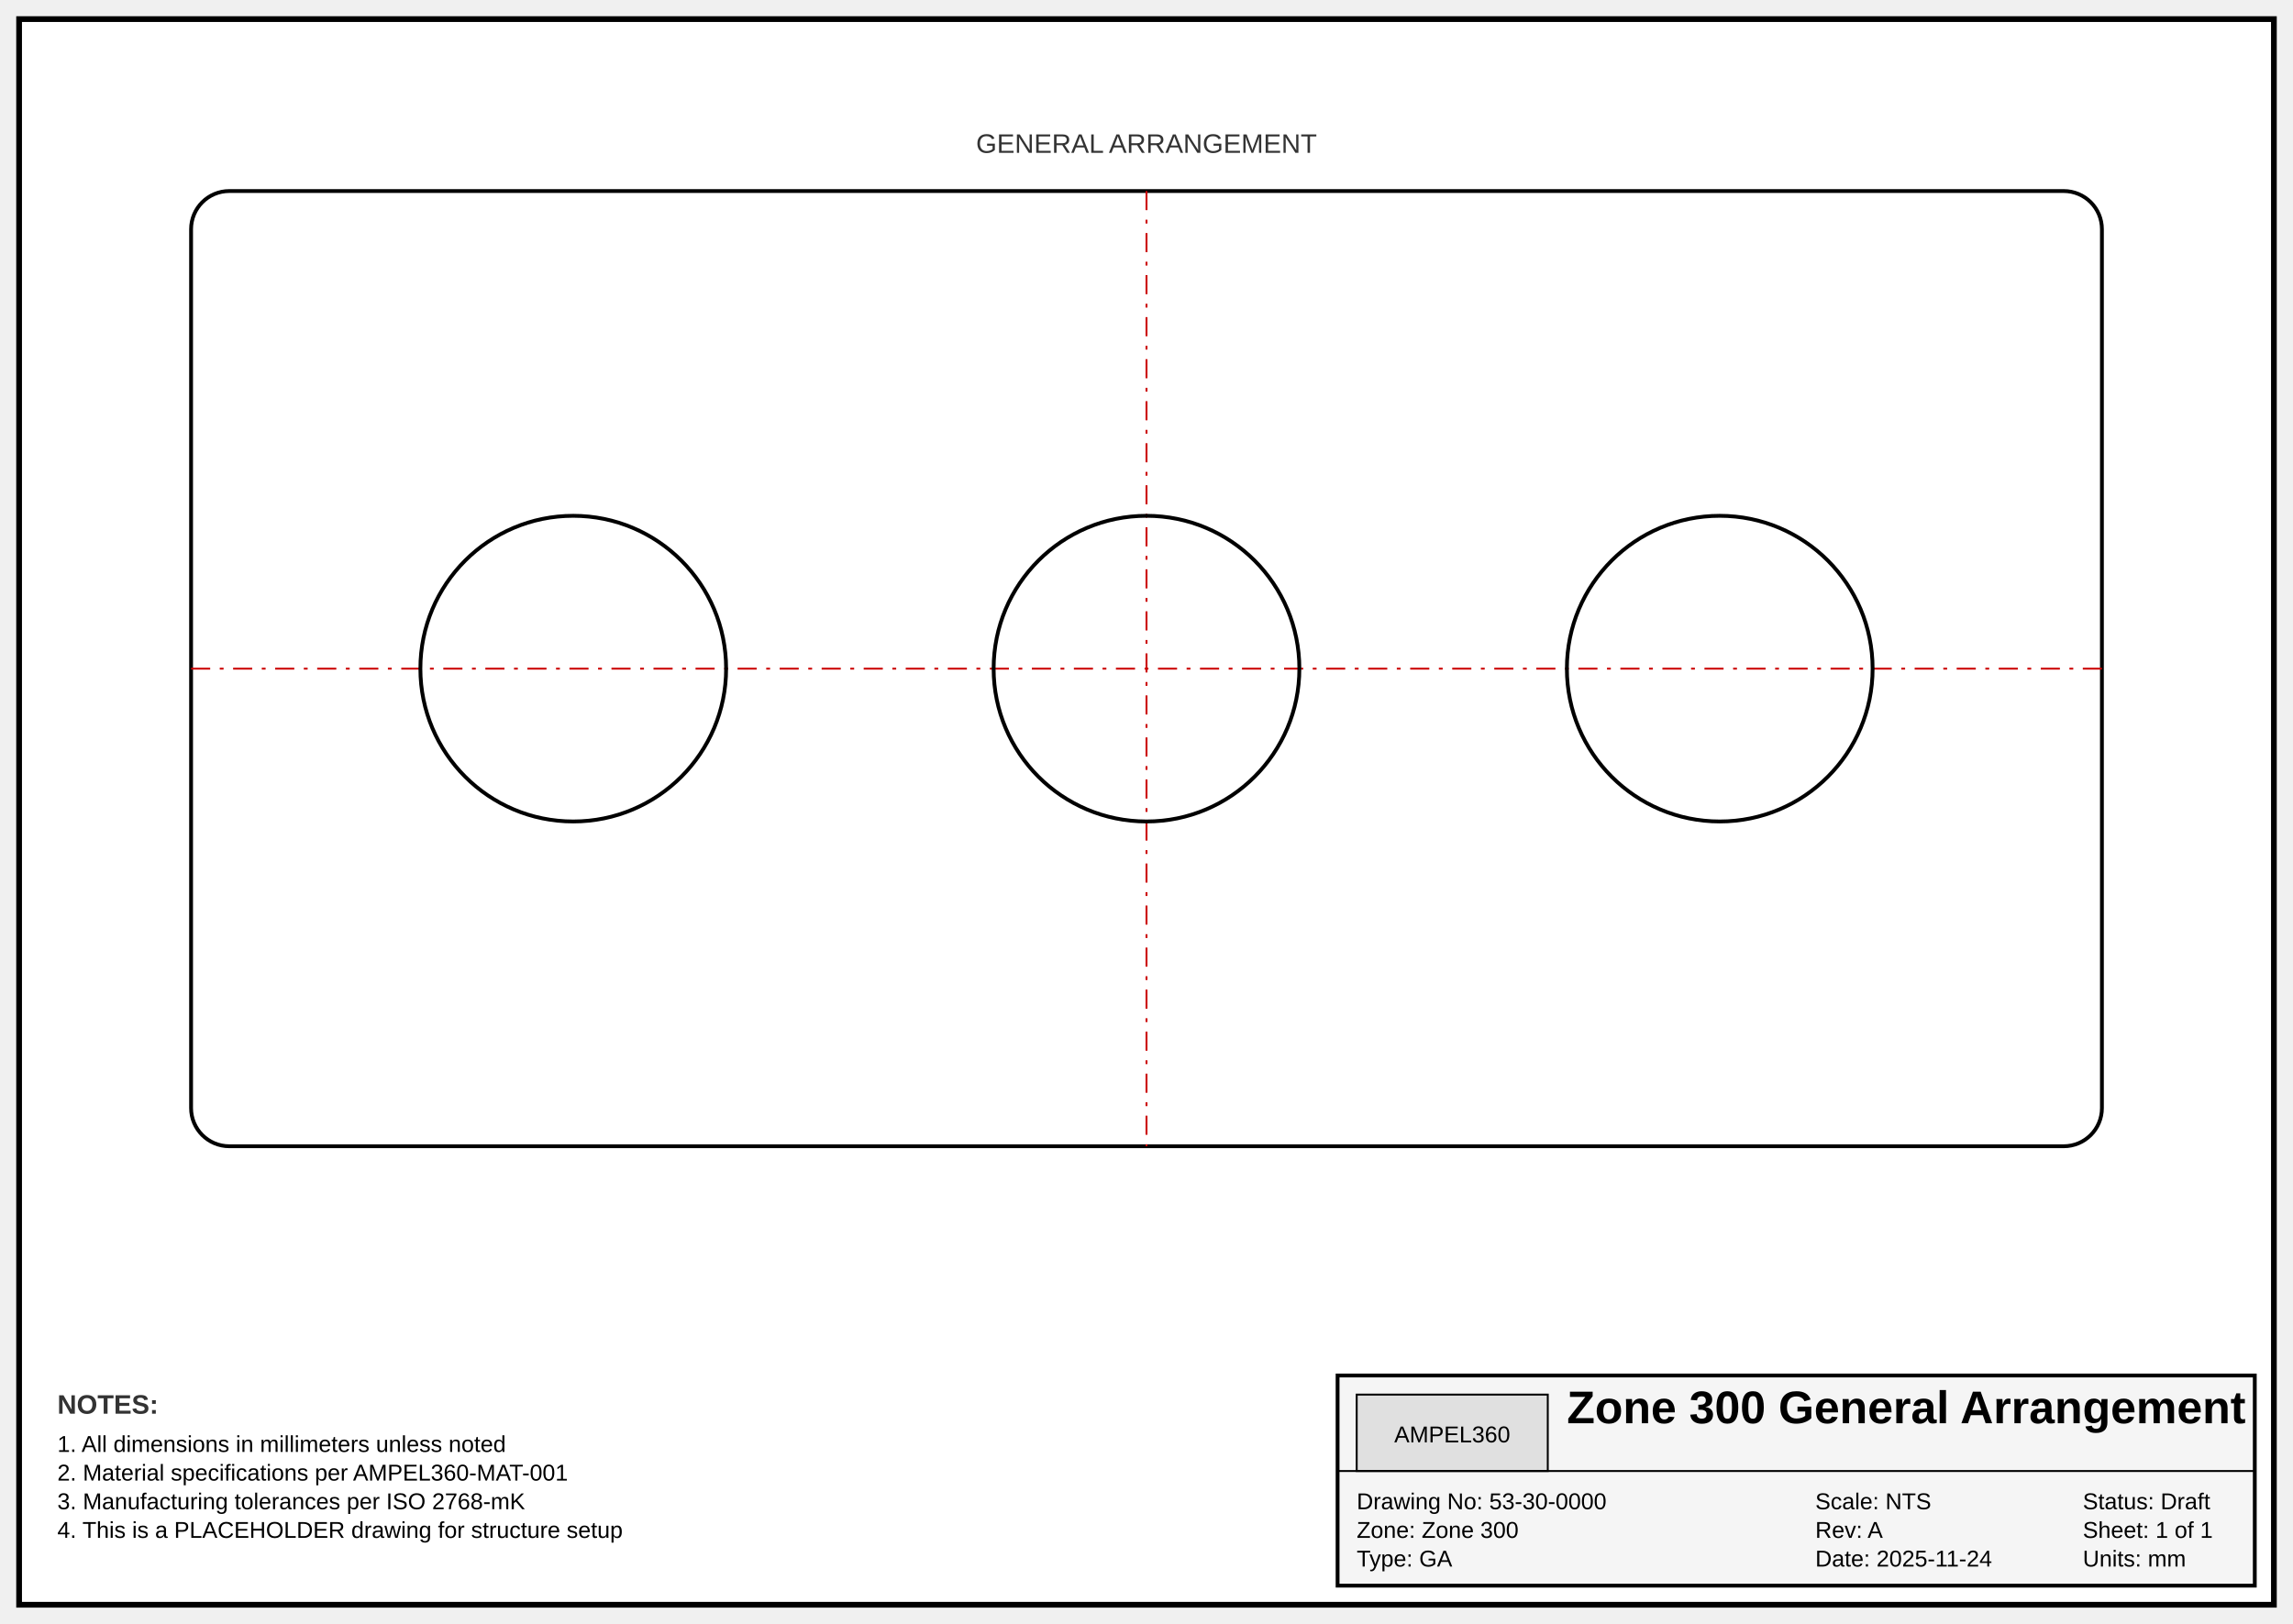
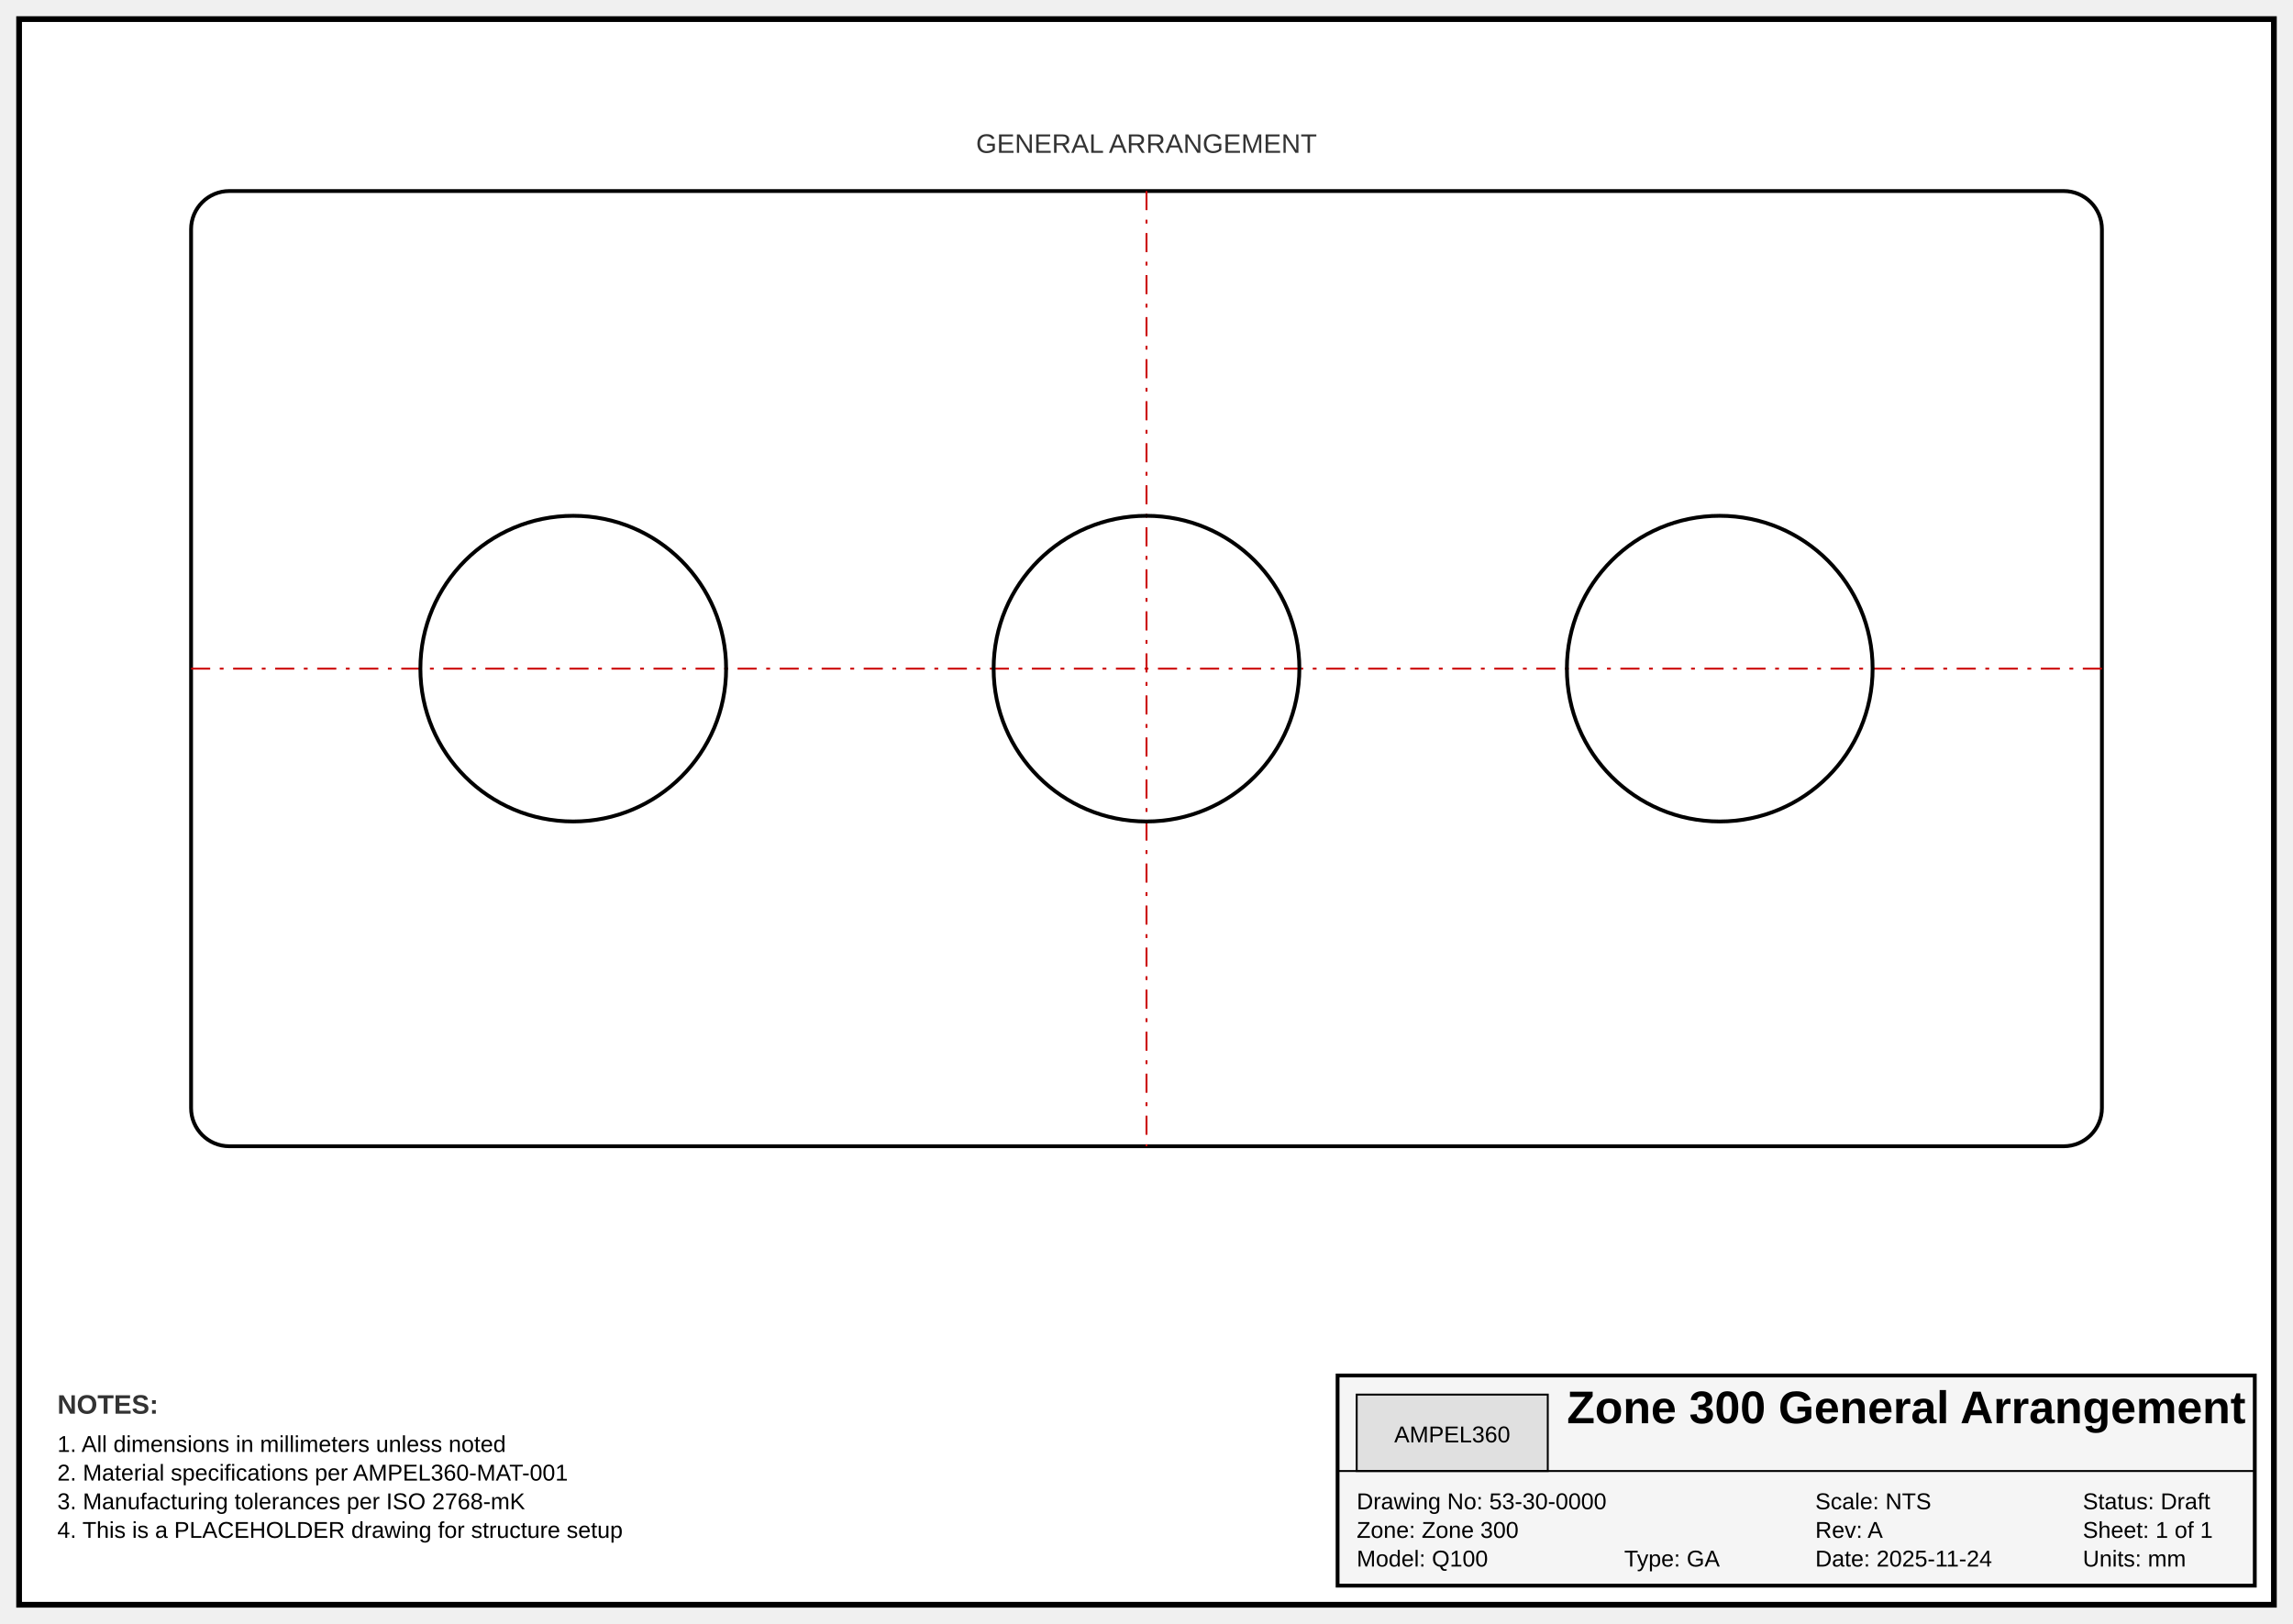
<svg xmlns="http://www.w3.org/2000/svg" viewBox="0 0 1200 850" width="1200" height="850">
  <defs>
    <style>
      .title-text { font-family: Arial, sans-serif; font-size: 24px; font-weight: bold; fill: #000; }
      .subtitle-text { font-family: Arial, sans-serif; font-size: 14px; fill: #333; }
      .label-text { font-family: Arial, sans-serif; font-size: 12px; fill: #000; }
      .dimension-text { font-family: Arial, sans-serif; font-size: 10px; fill: #0066cc; }
      .drawing-line { stroke: #000; stroke-width: 2; fill: none; }
      .dimension-line { stroke: #0066cc; stroke-width: 1; fill: none; }
      .dashed-line { stroke: #666; stroke-width: 1; stroke-dasharray: 5,5; fill: none; }
      .hidden-line { stroke: #999; stroke-width: 1; stroke-dasharray: 3,3; fill: none; }
      .center-line { stroke: #cc0000; stroke-width: 1; stroke-dasharray: 10,5,2,5; fill: none; }
    </style>
    <marker id="arrow" viewBox="0 0 10 10" refX="5" refY="5" markerWidth="6" markerHeight="6" orient="auto-start-reverse">
      <path d="M 0 0 L 10 5 L 0 10 z" fill="#0066cc" />
    </marker>
  </defs>
  <rect x="10" y="10" width="1180" height="830" fill="#ffffff" stroke="#000" stroke-width="3" />
  <g id="title-block">
    <rect x="700" y="720" width="480" height="110" fill="#f5f5f5" stroke="#000" stroke-width="2" />
    <rect x="710" y="730" width="100" height="40" fill="#e0e0e0" stroke="#000" stroke-width="1" />
    <text x="760" y="755" class="label-text" text-anchor="middle">AMPEL360</text>
    <text x="820" y="745" class="title-text">Zone 300 General Arrangement</text>
    <line x1="700" y1="770" x2="1180" y2="770" stroke="#000" stroke-width="1" />
    <text x="710" y="790" class="label-text">Drawing No: 53-30-0000</text>
    <text x="710" y="805" class="label-text">Zone: Zone 300</text>
-     <text x="710" y="820" class="label-text">Type: GA</text>
+     <text x="710" y="820" class="label-text">Model: Q100</text>
+     <text x="850" y="820" class="label-text">Type: GA</text>
    <text x="950" y="790" class="label-text">Scale: NTS</text>
    <text x="950" y="805" class="label-text">Rev: A</text>
    <text x="950" y="820" class="label-text">Date: 2025-11-24</text>
    <text x="1090" y="790" class="label-text">Status: Draft</text>
    <text x="1090" y="805" class="label-text">Sheet: 1 of 1</text>
    <text x="1090" y="820" class="label-text">Units: mm</text>
  </g>
  <g id="main-drawing">
    <rect x="100" y="100" width="1000" height="500" class="drawing-line" rx="20" />
    <line x1="100" y1="350" x2="1100" y2="350" class="center-line" />
    <line x1="600" y1="100" x2="600" y2="600" class="center-line" />
    <circle cx="300" cy="350" r="80" class="drawing-line" />
    <circle cx="600" cy="350" r="80" class="drawing-line" />
    <circle cx="900" cy="350" r="80" class="drawing-line" />
    <text x="600" y="80" class="subtitle-text" text-anchor="middle">GENERAL ARRANGEMENT</text>
  </g>
  <g id="notes">
    <text x="30" y="740" class="subtitle-text" font-weight="bold">NOTES:</text>
    <text x="30" y="760" class="label-text">1. All dimensions in millimeters unless noted</text>
    <text x="30" y="775" class="label-text">2. Material specifications per AMPEL360-MAT-001</text>
    <text x="30" y="790" class="label-text">3. Manufacturing tolerances per ISO 2768-mK</text>
    <text x="30" y="805" class="label-text">4. This is a PLACEHOLDER drawing for structure setup</text>
  </g>
</svg>
